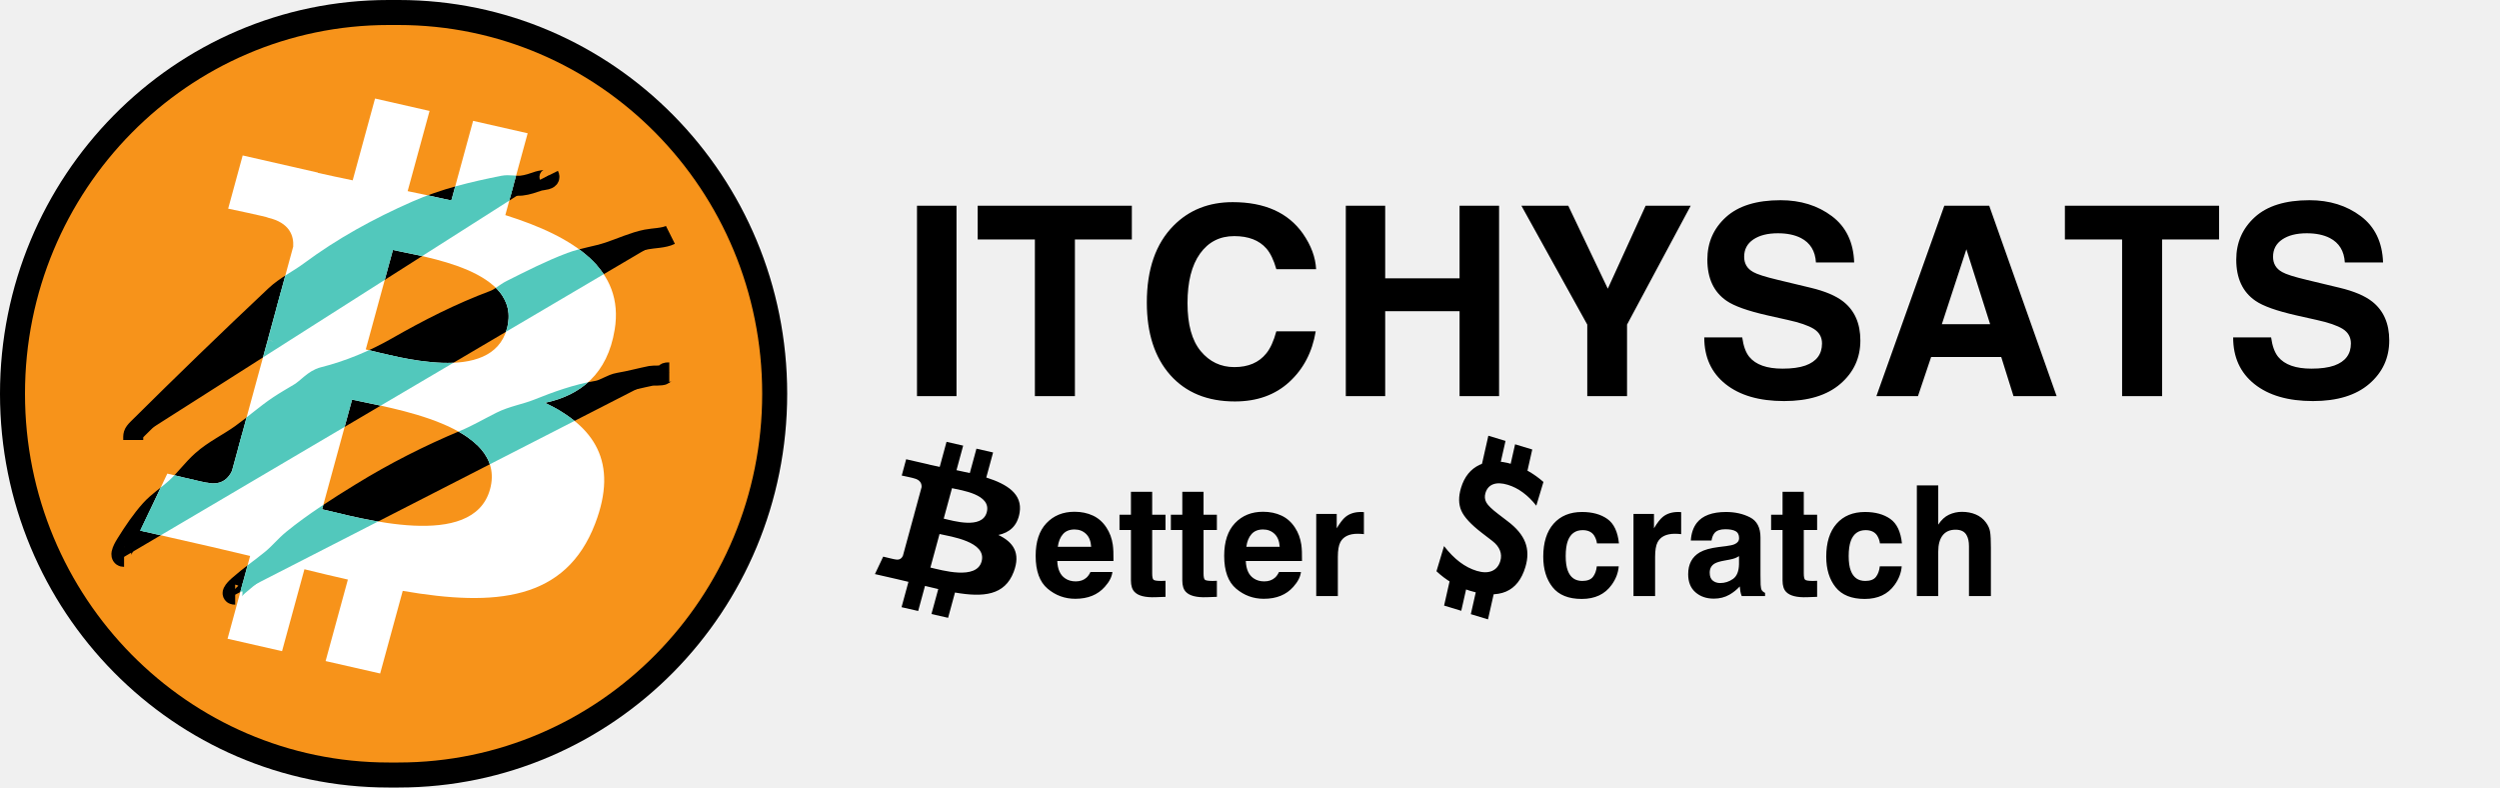
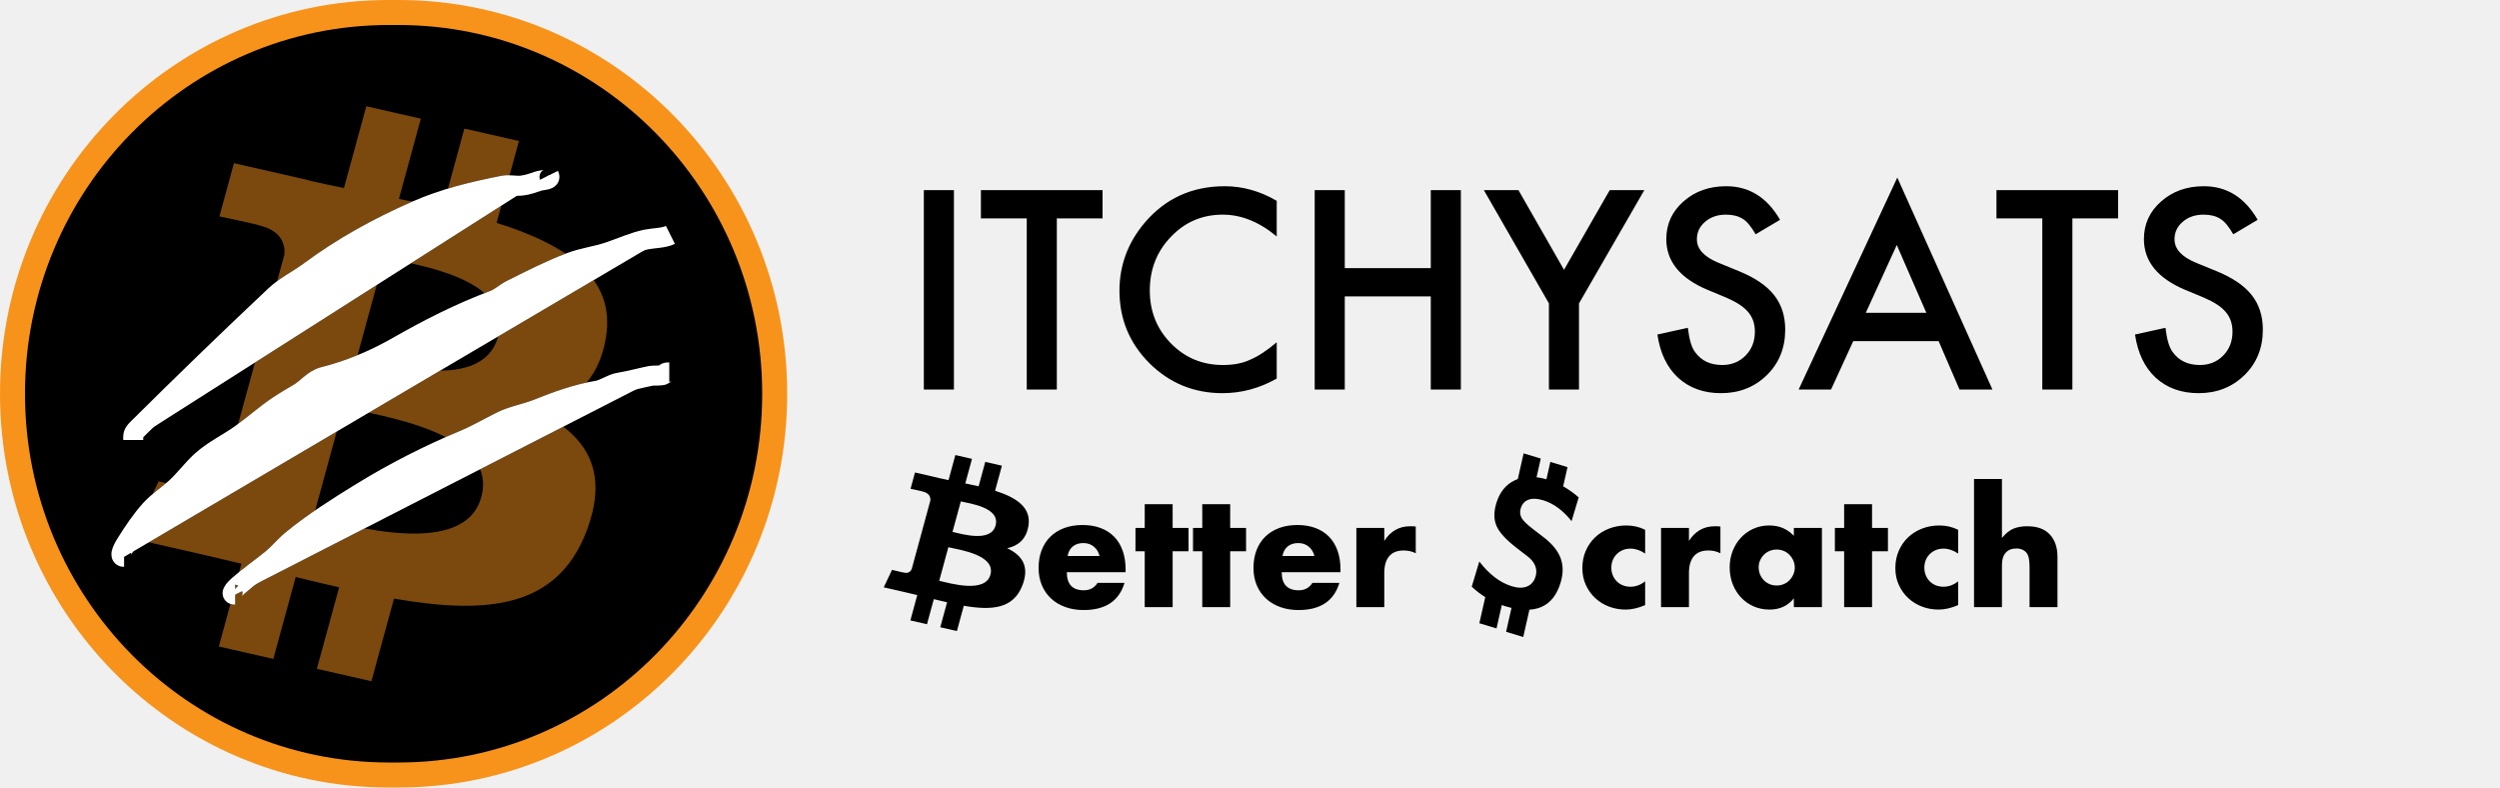
- <svg xmlns="http://www.w3.org/2000/svg" xmlns:ns1="http://vectornator.io" xmlns:xlink="http://www.w3.org/1999/xlink" viewBox="0 0 1134 357.21" clip-rule="evenodd" stroke-linecap="round" stroke-linejoin="round">
-   <defs>
-     <path d="M278.935 149.534c4.484-27.403-18.374-42.134-49.63-51.961l10.139-37.121-24.762-5.632-9.871 36.143c-6.501-1.48-13.185-2.877-19.827-4.26l9.942-36.381-24.741-5.631-10.146 37.108c-5.387-1.12-10.675-2.227-15.808-3.392l.028-.116-34.14-7.78-6.585 24.133s18.367 3.842 17.979 4.08c10.026 2.285 11.846 8.341 11.535 13.142l-11.549 42.289c.691.161 1.587.392 2.574.753l-2.609-.592-16.196 59.24c-1.226 2.78-4.336 6.95-11.344 5.367.247.328-17.994-4.099-17.994-4.099l-12.289 25.871 32.222 7.33c5.993 1.371 11.866 2.806 17.641 4.158l-10.245 37.552 24.727 5.631 10.153-37.147a1002.534 1002.534 0 0 0 19.721 4.673l-10.111 36.972 24.755 5.632 10.245-37.475c42.213 7.291 73.962 4.35 87.309-30.492 10.767-28.06-.529-44.245-22.739-54.806 16.175-3.418 28.358-13.129 31.609-33.189h.007zm-56.568 72.395c-7.657 28.059-59.409 12.897-76.197 9.087l13.594-49.741c16.78 3.822 70.584 11.391 62.61 40.654h-.007zm7.65-72.801c-6.98 25.524-50.06 12.556-64.042 9.377l12.325-45.114c13.981 3.18 58.993 9.113 51.717 35.737z" id="a" />
-   </defs>
+ <svg xmlns="http://www.w3.org/2000/svg" xmlns:ns1="http://vectornator.io" viewBox="0 0 1134 357.21" clip-rule="evenodd" stroke-linecap="round" stroke-linejoin="round">
  <path d="M.026-1.122H1138.99V357.24H.026V-1.122z" fill="#fff" ns1:layerName="White_bg" visibility="hidden" />
-   <g ns1:layerName="Layer 3">
-     <path stroke="#f7931a" stroke-opacity="0" stroke-width="9.076" d="M176.266 0h4.678C278.293 0 357.21 79.964 357.21 178.605c0 98.641-78.917 178.605-176.266 178.605h-4.678C78.917 357.21 0 277.246 0 178.605 0 79.965 78.917 0 176.266 0z" stroke-linecap="butt" stroke-linejoin="miter" />
-     <path stroke="#f7931a" stroke-opacity="0" stroke-width="9.076" d="M176.415 11.34h4.38c91.168 0 165.075 74.887 165.075 167.265 0 92.378-73.907 167.265-165.075 167.265h-4.38c-91.168 0-165.075-74.887-165.075-167.265 0-92.378 73.907-167.265 165.075-167.265z" fill="#f7931a" stroke-linecap="butt" stroke-linejoin="miter" />
-     <path stroke="#000" stroke-width="9.076" d="M60.46 199.584c0-2.297-.258-2.879 2.079-5.197 20.529-20.364 41.304-40.484 62.37-60.291 4.622-4.347 10.497-7.135 15.592-10.915 15.033-11.154 31.18-19.998 48.337-27.547 12.906-5.679 25.84-8.702 39.501-11.434 2.653-.531 5.618.3 8.316 0 2.764-.308 5.199-1.214 7.796-2.08 1.659-.552 5.825-.303 4.678-2.598M56.302 252.599c-2.943 0 .29-5.039 1.04-6.237 3.215-5.146 6.845-10.552 10.914-15.073 3.395-3.773 7.7-6.481 11.434-9.875 4.248-3.862 7.63-8.631 11.955-12.474 5.393-4.795 11.884-7.821 17.671-11.955 5.866-4.19 11.121-8.973 17.152-12.993 3.026-2.018 6.231-3.843 9.355-5.718 3.66-2.195 6.533-6.181 10.915-7.276 11.439-2.86 23.012-7.655 33.264-13.514 14.459-8.262 28.584-15.461 44.179-21.309 2.757-1.034 5.081-3.321 7.796-4.678 8.806-4.403 17.79-9.01 27.027-12.474 5.548-2.081 11.54-2.807 17.152-4.678 5.706-1.902 11.435-4.574 17.152-5.717 3.291-.658 7.928-.586 10.914-2.079M106.717 269.75c-3.195 0 1.053-3.707 1.56-4.158 4.8-4.267 10.12-7.876 15.072-11.954 3.32-2.734 6.052-6.132 9.356-8.836 9.505-7.776 20.697-14.856 31.185-21.309 14.92-9.182 30.687-17.204 46.777-23.909 5.636-2.348 11.174-5.587 16.632-8.316 5.346-2.673 11.212-3.549 16.632-5.717 8.784-3.514 17.728-6.766 27.027-8.316 3.323-.554 6.428-3.064 9.876-3.638 4.973-.829 9.717-2.152 14.553-3.119 1.117-.223 4.818.08 5.717-.52 1.323-.882.625-1.039 2.599-1.039" stroke-linecap="butt" stroke-linejoin="miter" />
-     <g ns1:mask="#Mask">
-       <use xlink:href="#a" fill="#fff" />
-       <clipPath id="b">
-         <use xlink:href="#a" fill="none" overflow="visible" />
-       </clipPath>
-       <g clip-path="url(#b)" stroke="#52c8bc" stroke-width="9.076" fill="#52c8bc" stroke-linecap="butt" stroke-linejoin="miter">
-         <path d="M60.46 199.584c0-2.297-.258-2.879 2.079-5.197 20.529-20.364 41.304-40.484 62.37-60.291 4.622-4.347 10.497-7.135 15.592-10.915 15.033-11.154 31.18-19.998 48.337-27.547 12.906-5.679 25.84-8.702 39.501-11.434 2.653-.531 5.618.3 8.316 0 2.764-.308 5.199-1.214 7.796-2.08 1.659-.552 5.825-.303 4.678-2.598M56.302 252.599c-2.943 0 .29-5.039 1.04-6.237 3.215-5.146 6.845-10.552 10.914-15.073 3.395-3.773 7.7-6.481 11.434-9.875 4.248-3.862 7.63-8.631 11.955-12.474 5.393-4.795 11.884-7.821 17.671-11.955 5.866-4.19 11.121-8.973 17.152-12.993 3.026-2.018 6.231-3.843 9.355-5.718 3.66-2.195 6.533-6.181 10.915-7.276 11.439-2.86 23.012-7.655 33.264-13.514 14.459-8.262 28.584-15.461 44.179-21.309 2.757-1.034 5.081-3.321 7.796-4.678 8.806-4.403 17.79-9.01 27.027-12.474 5.548-2.081 11.54-2.807 17.152-4.678 5.706-1.902 11.435-4.574 17.152-5.717 3.291-.658 7.928-.586 10.914-2.079M106.717 269.75c-3.195 0 1.053-3.707 1.56-4.158 4.8-4.267 10.12-7.876 15.072-11.954 3.32-2.734 6.052-6.132 9.356-8.836 9.505-7.776 20.697-14.856 31.185-21.309 14.92-9.182 30.687-17.204 46.777-23.909 5.636-2.348 11.174-5.587 16.632-8.316 5.346-2.673 11.212-3.549 16.632-5.717 8.784-3.514 17.728-6.766 27.027-8.316 3.323-.554 6.428-3.064 9.876-3.638 4.973-.829 9.717-2.152 14.553-3.119 1.117-.223 4.818.08 5.717-.52 1.323-.882.625-1.039 2.599-1.039" />
-       </g>
-     </g>
-   </g>
  <g ns1:layerName="Logo_Circle" visibility="hidden" stroke="#f7931a" stroke-opacity="0" stroke-width="9.076" stroke-linecap="butt" stroke-linejoin="miter">
    <path d="M176.266 0h4.678C278.293 0 357.21 79.964 357.21 178.605c0 98.641-78.917 178.605-176.266 178.605h-4.678C78.917 357.21 0 277.246 0 178.605 0 79.965 78.917 0 176.266 0z" fill="#f7931a" />
    <path d="M176.415 11.34h4.38c91.168 0 165.075 74.887 165.075 167.265 0 92.378-73.907 167.265-165.075 167.265h-4.38c-91.168 0-165.075-74.887-165.075-167.265 0-92.378 73.907-167.265 165.075-167.265z" />
  </g>
  <g ns1:layerName="Logo_Circle copy" visibility="hidden" stroke="#f7931a" stroke-opacity="0" stroke-width="9.076" stroke-linecap="butt" stroke-linejoin="miter">
    <path d="M176.266 0h4.678C278.293 0 357.21 79.964 357.21 178.605c0 98.641-78.917 178.605-176.266 178.605h-4.678C78.917 357.21 0 277.246 0 178.605 0 79.965 78.917 0 176.266 0z" />
    <path d="M176.415 11.34h4.38c91.168 0 165.075 74.887 165.075 167.265 0 92.378-73.907 167.265-165.075 167.265h-4.38c-91.168 0-165.075-74.887-165.075-167.265 0-92.378 73.907-167.265 165.075-167.265z" fill="#f7931a" />
  </g>
  <path d="M155.574 36.383h15.27v266.631h-15.27V36.382zm33.784 0h15.27v266.631h-15.27V36.382z" ns1:layerName="Layer 2 copy" visibility="hidden" stroke="#000" stroke-width="9.076" stroke-linecap="butt" stroke-linejoin="miter" />
  <path stroke="#000" stroke-opacity="0" stroke-width="9.076" d="M160.618 46.324h35.345v266.631h-35.345V46.324z" stroke-linecap="butt" stroke-linejoin="miter" ns1:layerName="Layer 2 copy copy" visibility="hidden" />
  <path stroke="#000" stroke-opacity="0" stroke-width="9.076" d="M160.618 46.324h35.345v266.631h-35.345V46.324z" fill="#fff" stroke-linecap="butt" stroke-linejoin="miter" ns1:layerName="Layer 2 copy copy copy" visibility="hidden" />
  <path d="M155.574 36.383h15.27v266.631h-15.27V36.382zm33.784 0h15.27v266.631h-15.27V36.382z" ns1:layerName="Layer 2 copy copy" visibility="hidden" stroke="#f7931a" stroke-width="9.076" fill="#f7931a" stroke-linecap="butt" stroke-linejoin="miter" />
  <path d="M60.46 199.584c0-2.297-.258-2.879 2.079-5.197 20.529-20.364 41.304-40.484 62.37-60.291 4.622-4.347 10.497-7.135 15.592-10.915 15.033-11.154 31.18-19.998 48.337-27.547 12.906-5.679 25.84-8.702 39.501-11.434 2.653-.531 5.618.3 8.316 0 2.764-.308 5.199-1.214 7.796-2.08 1.659-.552 5.825-.303 4.678-2.598M56.302 252.599c-2.943 0 .29-5.039 1.04-6.237 3.215-5.146 6.845-10.552 10.914-15.073 3.395-3.773 7.7-6.481 11.434-9.875 4.248-3.862 7.63-8.631 11.955-12.474 5.393-4.795 11.884-7.821 17.671-11.955 5.866-4.19 11.121-8.973 17.152-12.993 3.026-2.018 6.231-3.843 9.355-5.718 3.66-2.195 6.533-6.181 10.915-7.276 11.439-2.86 23.012-7.655 33.264-13.514 14.459-8.262 28.584-15.461 44.179-21.309 2.757-1.034 5.081-3.321 7.796-4.678 8.806-4.403 17.79-9.01 27.027-12.474 5.548-2.081 11.54-2.807 17.152-4.678 5.706-1.902 11.435-4.574 17.152-5.717 3.291-.658 7.928-.586 10.914-2.079M106.717 269.75c-3.195 0 1.053-3.707 1.56-4.158 4.8-4.267 10.12-7.876 15.072-11.954 3.32-2.734 6.052-6.132 9.356-8.836 9.505-7.776 20.697-14.856 31.185-21.309 14.92-9.182 30.687-17.204 46.777-23.909 5.636-2.348 11.174-5.587 16.632-8.316 5.346-2.673 11.212-3.549 16.632-5.717 8.784-3.514 17.728-6.766 27.027-8.316 3.323-.554 6.428-3.064 9.876-3.638 4.973-.829 9.717-2.152 14.553-3.119 1.117-.223 4.818.08 5.717-.52 1.323-.882.625-1.039 2.599-1.039" ns1:layerName="Layer 1" visibility="hidden" stroke="#fff" stroke-width="9.076" fill="#fff" stroke-linecap="butt" stroke-linejoin="miter" />
  <path d="M60.46 199.584c0-2.297-.258-2.879 2.079-5.197 20.529-20.364 41.304-40.484 62.37-60.291 4.622-4.347 10.497-7.135 15.592-10.915 15.033-11.154 31.18-19.998 48.337-27.547 12.906-5.679 25.84-8.702 39.501-11.434 2.653-.531 5.618.3 8.316 0 2.764-.308 5.199-1.214 7.796-2.08 1.659-.552 5.825-.303 4.678-2.598M56.302 252.599c-2.943 0 .29-5.039 1.04-6.237 3.215-5.146 6.845-10.552 10.914-15.073 3.395-3.773 7.7-6.481 11.434-9.875 4.248-3.862 7.63-8.631 11.955-12.474 5.393-4.795 11.884-7.821 17.671-11.955 5.866-4.19 11.121-8.973 17.152-12.993 3.026-2.018 6.231-3.843 9.355-5.718 3.66-2.195 6.533-6.181 10.915-7.276 11.439-2.86 23.012-7.655 33.264-13.514 14.459-8.262 28.584-15.461 44.179-21.309 2.757-1.034 5.081-3.321 7.796-4.678 8.806-4.403 17.79-9.01 27.027-12.474 5.548-2.081 11.54-2.807 17.152-4.678 5.706-1.902 11.435-4.574 17.152-5.717 3.291-.658 7.928-.586 10.914-2.079M106.717 269.75c-3.195 0 1.053-3.707 1.56-4.158 4.8-4.267 10.12-7.876 15.072-11.954 3.32-2.734 6.052-6.132 9.356-8.836 9.505-7.776 20.697-14.856 31.185-21.309 14.92-9.182 30.687-17.204 46.777-23.909 5.636-2.348 11.174-5.587 16.632-8.316 5.346-2.673 11.212-3.549 16.632-5.717 8.784-3.514 17.728-6.766 27.027-8.316 3.323-.554 6.428-3.064 9.876-3.638 4.973-.829 9.717-2.152 14.553-3.119 1.117-.223 4.818.08 5.717-.52 1.323-.882.625-1.039 2.599-1.039" ns1:layerName="Layer 1 copy" visibility="hidden" stroke="#000" stroke-width="9.076" stroke-linecap="butt" stroke-linejoin="miter" />
  <g ns1:layerName="BetterScratch_big" visibility="hidden">
    <path d="M474.113 170.285c1.885-11.678-7.727-17.955-20.87-22.143l4.263-15.818-10.412-2.399-4.151 15.401a461.327 461.327 0 0 0-8.338-1.816l4.181-15.502-10.404-2.4-4.266 15.813a364.845 364.845 0 0 1-6.648-1.446l.012-.049-14.356-3.315-2.769 10.284s7.723 1.637 7.56 1.738c4.216.974 4.981 3.554 4.851 5.6l-4.857 18.021c.291.068.668.167 1.083.32l-1.097-.252-6.811 25.244c-.516 1.185-1.823 2.962-4.77 2.287.103.14-7.567-1.747-7.567-1.747l-5.168 11.025 13.55 3.123c2.52.584 4.99 1.196 7.418 1.772l-4.308 16.002 10.398 2.399 4.27-15.829c2.837.713 5.594 1.371 8.292 1.991l-4.251 15.755 10.409 2.4 4.308-15.969c17.751 3.107 31.102 1.854 36.715-12.994 4.527-11.956-.223-18.854-9.562-23.354 6.802-1.456 11.925-5.594 13.292-14.142h.003zm-23.788 30.849c-3.22 11.957-24.982 5.496-32.041 3.872L424 183.81c7.056 1.629 29.682 4.854 26.328 17.324h-.003zm3.217-31.022c-2.935 10.876-21.051 5.35-26.93 3.995l5.183-19.224c5.879 1.355 24.807 3.883 21.747 15.229zm53.104 30.457c-3.223 0-5.721 1.009-7.495 3.027-1.775 2.018-2.889 4.753-3.345 8.203h21.631c-.228-3.678-1.343-6.47-3.345-8.374-2.002-1.904-4.484-2.856-7.446-2.856zm0-11.475c4.427 0 8.414.83 11.963 2.49 3.548 1.66 6.477 4.281 8.789 7.862 2.083 3.157 3.434 6.819 4.052 10.986.358 2.441.505 5.957.44 10.547h-36.426c.195 5.338 1.872 9.082 5.029 11.23 1.921 1.335 4.232 2.002 6.934 2.002 2.865 0 5.192-.814 6.982-2.441.977-.879 1.84-2.1 2.588-3.662h14.209c-.358 3.157-2.002 6.364-4.931 9.619-4.558 5.176-10.938 7.764-19.141 7.764-6.771 0-12.744-2.181-17.92-6.543-5.176-4.362-7.764-11.459-7.764-21.289 0-9.213 2.336-16.277 7.007-21.192 4.671-4.915 10.734-7.373 18.189-7.373zm29.15 11.816v-9.912h7.422v-14.843h13.769v14.843h8.643v9.912h-8.643v28.125c0 2.181.277 3.54.831 4.078.553.537 2.246.805 5.078.805a39.686 39.686 0 0 0 2.734-.097v10.4l-6.592.244c-6.575.228-11.067-.911-13.476-3.418-1.563-1.595-2.344-4.053-2.344-7.373V200.91h-7.422zm33.301 0v-9.912h7.422v-14.843h13.769v14.843h8.643v9.912h-8.643v28.125c0 2.181.277 3.54.83 4.078.554.537 2.246.805 5.078.805a39.698 39.698 0 0 0 2.735-.097v10.4l-6.592.244c-6.575.228-11.068-.911-13.477-3.418-1.562-1.595-2.343-4.053-2.343-7.373V200.91h-7.422zm59.765-.341c-3.222 0-5.721 1.009-7.495 3.027-1.774 2.018-2.889 4.753-3.344 8.203h21.631c-.228-3.678-1.343-6.47-3.345-8.374-2.002-1.904-4.484-2.856-7.447-2.856zm0-11.475c4.428 0 8.415.83 11.963 2.49 3.549 1.66 6.478 4.281 8.789 7.862 2.084 3.157 3.435 6.819 4.053 10.986.358 2.441.505 5.957.44 10.547h-36.426c.195 5.338 1.872 9.082 5.029 11.23 1.921 1.335 4.232 2.002 6.934 2.002 2.864 0 5.192-.814 6.982-2.441.977-.879 1.839-2.1 2.588-3.662h14.209c-.358 3.157-2.002 6.364-4.932 9.619-4.557 5.176-10.937 7.764-19.14 7.764-6.771 0-12.744-2.181-17.92-6.543-5.176-4.362-7.764-11.459-7.764-21.289 0-9.213 2.336-16.277 7.007-21.192 4.671-4.915 10.734-7.373 18.188-7.373zm63.526.147c.26 0 .48.008.659.024.179.016.578.041 1.196.073v14.258a37.068 37.068 0 0 0-4.004-.244c-5.599 0-9.358 1.823-11.279 5.469-1.074 2.05-1.611 5.208-1.611 9.472v25.44h-14.014V190.51h13.281v9.277c2.149-3.548 4.021-5.973 5.616-7.275 2.604-2.181 5.989-3.271 10.156-3.271zm152.93 20.361c-.261-1.986-.928-3.776-2.002-5.371-1.563-2.149-3.988-3.223-7.276-3.223-4.687 0-7.894 2.328-9.619 6.983-.911 2.473-1.367 5.761-1.367 9.863 0 3.906.456 7.047 1.367 9.424 1.66 4.427 4.785 6.64 9.375 6.64 3.255 0 5.566-.879 6.934-2.636 1.367-1.758 2.197-4.037 2.49-6.836h14.209c-.326 4.231-1.856 8.235-4.59 12.011-4.362 6.088-10.824 9.131-19.385 9.131-8.561 0-14.86-2.539-18.896-7.617-4.037-5.078-6.055-11.67-6.055-19.775 0-9.148 2.23-16.26 6.69-21.338 4.459-5.078 10.612-7.617 18.457-7.617 6.673 0 12.133 1.497 16.381 4.492 4.248 2.995 6.763 8.284 7.544 15.869h-14.257zm52.734-20.361c.26 0 .48.008.659.024.179.016.578.041 1.196.073v14.258a37.007 37.007 0 0 0-4.003-.244c-5.599 0-9.359 1.823-11.28 5.469-1.074 2.05-1.611 5.208-1.611 9.472v25.44h-14.014V190.51h13.281v9.277c2.149-3.548 4.021-5.973 5.616-7.275 2.604-2.181 5.989-3.271 10.156-3.271zm39.355 28.613a15.138 15.138 0 0 1-2.661 1.343c-.895.341-2.124.659-3.686.952l-3.125.586c-2.93.521-5.03 1.155-6.299 1.904-2.149 1.27-3.223 3.239-3.223 5.908 0 2.376.659 4.094 1.978 5.152 1.318 1.057 2.921 1.586 4.809 1.586 2.995 0 5.754-.878 8.277-2.636 2.523-1.758 3.833-4.964 3.93-9.619v-5.176zm-8.447-6.494c2.572-.326 4.411-.733 5.518-1.221 1.985-.846 2.978-2.165 2.978-3.955 0-2.181-.757-3.687-2.27-4.517-1.514-.83-3.736-1.245-6.665-1.245-3.288 0-5.616.814-6.983 2.442-.976 1.204-1.627 2.832-1.953 4.882h-13.428c.293-4.655 1.595-8.479 3.907-11.474 3.678-4.688 9.993-7.031 18.945-7.031 5.827 0 11.003 1.155 15.527 3.466 4.525 2.312 6.787 6.674 6.787 13.086v24.414c0 1.693.033 3.744.098 6.153.098 1.823.374 3.06.83 3.711.456.651 1.139 1.188 2.051 1.611v2.051h-15.137c-.423-1.074-.716-2.084-.879-3.028a36.557 36.557 0 0 1-.39-3.222 28.604 28.604 0 0 1-6.641 5.322c-2.995 1.725-6.38 2.588-10.156 2.588-4.818 0-8.797-1.375-11.939-4.126-3.141-2.751-4.712-6.649-4.712-11.694 0-6.543 2.523-11.28 7.569-14.209 2.767-1.595 6.836-2.735 12.207-3.418l4.736-.586zm29.248-10.45v-9.912h7.422v-14.843h13.77v14.843h8.642v9.912H979.4v28.125c0 2.181.276 3.54.83 4.078.553.537 2.246.805 5.078.805a39.743 39.743 0 0 0 2.734-.097v10.4l-6.592.244c-6.575.228-11.067-.911-13.476-3.418-1.563-1.595-2.344-4.053-2.344-7.373V200.91h-7.422zm70.552 8.692c-.26-1.986-.92-3.776-2-5.371-1.56-2.149-3.98-3.223-7.27-3.223-4.69 0-7.9 2.328-9.62 6.983-.91 2.473-1.37 5.761-1.37 9.863 0 3.906.46 7.047 1.37 9.424 1.66 4.427 4.78 6.64 9.37 6.64 3.26 0 5.57-.879 6.94-2.636 1.36-1.758 2.19-4.037 2.49-6.836h14.21c-.33 4.231-1.86 8.235-4.59 12.011-4.37 6.088-10.83 9.131-19.39 9.131s-14.86-2.539-18.89-7.617c-4.041-5.078-6.06-11.67-6.06-19.775 0-9.148 2.23-16.26 6.69-21.338 4.46-5.078 10.61-7.617 18.46-7.617 6.67 0 12.13 1.497 16.38 4.492 4.25 2.995 6.76 8.284 7.54 15.869h-14.26zm53.18-20.459c3.29 0 6.27.57 8.96 1.709 2.68 1.139 4.89 2.881 6.61 5.224 1.47 1.986 2.36 4.029 2.69 6.128.33 2.1.49 5.526.49 10.279v31.25h-14.21V211.36c0-2.865-.49-5.176-1.47-6.934-1.26-2.474-3.67-3.711-7.22-3.711-3.68 0-6.47 1.229-8.38 3.687-1.9 2.457-2.85 5.965-2.85 10.522v28.809h-13.87v-71.729h13.87v25.44c2.02-3.093 4.35-5.249 7-6.47a19.847 19.847 0 0 1 8.38-1.831zm-315.316-.343c-6.769-5.216-11.025-9.835-12.769-13.856-1.743-4.022-1.8-8.741-.169-14.158 2.096-6.961 5.971-11.758 11.625-14.394 5.655-2.635 12.374-2.782 20.157-.438a49.576 49.576 0 0 1 10.231 4.398c3.289 1.869 6.428 4.113 9.416 6.733l-4.459 14.812c-2.566-3.278-5.348-6.023-8.347-8.234-2.999-2.212-6.144-3.813-9.436-4.804-3.669-1.105-6.702-1.214-9.1-.328-2.398.886-4.01 2.701-4.836 5.444-.64 2.125-.458 4.097.547 5.914 1.005 1.817 3.517 4.247 7.538 7.289l5.788 4.435c5.491 4.121 9.13 8.489 10.92 13.104 1.789 4.614 1.827 9.768.113 15.459-2.332 7.749-6.363 12.846-12.091 15.291-5.728 2.445-13.221 2.274-22.479-.513a51.527 51.527 0 0 1-11.033-4.808 53.396 53.396 0 0 1-9.868-7.374l4.723-15.686c3.178 4.098 6.451 7.42 9.816 9.967 3.366 2.546 6.9 4.377 10.603 5.491 3.737 1.126 6.89 1.149 9.458.071 2.568-1.078 4.312-3.142 5.23-6.194.692-2.297.613-4.518-.238-6.662-.85-2.145-2.428-4.106-4.735-5.885l-6.605-5.074z" />
    <path d="M772.933 132.021l10.142 3.041-4.328 18.951-10.142-3.041 4.328-18.951zm17.099 5.011l10.141 3.04-4.327 18.952-10.142-3.041 4.328-18.951zm-40.225 77.947l10.142 3.041-4.328 18.951-10.142-3.04 4.328-18.952zm17.099 5.011l10.141 3.041-4.327 18.951-10.142-3.041 4.328-18.951z" />
  </g>
  <g ns1:layerName="BetterScratch_big copy">
-     <path d="M462.69 232.506c1.368-8.387-5.604-12.896-15.137-15.904l3.092-11.362-7.552-1.724-3.011 11.063a332.261 332.261 0 0 0-6.047-1.304l3.032-11.136-7.546-1.723-3.094 11.358a280.458 280.458 0 0 1-4.822-1.038l.009-.036-10.413-2.381-2.009 7.387s5.602 1.176 5.484 1.248c3.058.7 3.613 2.553 3.518 4.023l-3.522 12.944c.211.049.484.12.785.23l-.796-.181-4.94 18.133c-.374.851-1.322 2.127-3.46 1.642.076.101-5.488-1.254-5.488-1.254l-3.748 7.919 9.828 2.243c1.828.42 3.619.859 5.38 1.273l-3.124 11.494 7.541 1.723 3.097-11.37c2.058.513 4.058.985 6.015 1.431l-3.084 11.316 7.551 1.724 3.124-11.47c12.875 2.231 22.559 1.331 26.63-9.334 3.284-8.588-.161-13.542-6.936-16.775 4.934-1.046 8.65-4.018 9.641-10.159h.002zm-17.253 22.159c-2.336 8.589-18.12 3.948-23.241 2.782l4.147-15.225c5.118 1.17 21.528 3.486 19.096 12.443h-.002zm2.333-22.283c-2.129 7.813-15.268 3.844-19.533 2.87l3.759-13.808c4.265.973 17.993 2.789 15.774 10.938zm39.83 7.786c-2.256 0-4.005.706-5.247 2.119-1.242 1.413-2.022 3.327-2.341 5.742h15.141c-.159-2.575-.94-4.529-2.341-5.862-1.401-1.333-3.139-1.999-5.212-1.999zm0-8.032c3.099 0 5.89.581 8.374 1.743 2.483 1.162 4.534 2.996 6.152 5.503 1.458 2.21 2.404 4.774 2.837 7.69.251 1.709.353 4.17.308 7.383h-25.498c.136 3.737 1.31 6.358 3.52 7.861 1.344.935 2.962 1.402 4.854 1.402 2.005 0 3.634-.57 4.887-1.709.684-.615 1.288-1.47 1.812-2.564h9.946c-.251 2.211-1.401 4.455-3.452 6.734-3.19 3.623-7.656 5.434-13.399 5.434-4.739 0-8.92-1.526-12.543-4.58-3.624-3.053-5.435-8.021-5.435-14.902 0-6.449 1.635-11.393 4.905-14.834 3.27-3.441 7.514-5.161 12.732-5.161zm20.405 8.271v-6.938h5.195v-10.391h9.639v10.391h6.05v6.938h-6.05v19.688c0 1.526.194 2.478.581 2.854.387.376 1.572.564 3.555.564a28.404 28.404 0 0 0 1.914-.069v7.281l-4.615.171c-4.602.159-7.747-.639-9.433-2.393-1.094-1.117-1.641-2.837-1.641-5.161v-22.935h-5.195zm23.31 0v-6.938h5.196v-10.391h9.638v10.391h6.05v6.938h-6.05v19.688c0 1.526.194 2.478.582 2.854.387.376 1.572.564 3.554.564a28.356 28.356 0 0 0 1.914-.069v7.281l-4.614.171c-4.603.159-7.747-.639-9.434-2.393-1.093-1.117-1.64-2.837-1.64-5.161v-22.935h-5.196zm41.836-.239c-2.255 0-4.004.706-5.246 2.119-1.242 1.413-2.022 3.327-2.341 5.742h15.141c-.159-2.575-.94-4.529-2.341-5.862-1.402-1.333-3.139-1.999-5.213-1.999zm0-8.032c3.099 0 5.891.581 8.374 1.743 2.484 1.162 4.535 2.996 6.153 5.503 1.458 2.21 2.404 4.774 2.837 7.69.25 1.709.353 4.17.307 7.383h-25.498c.137 3.737 1.31 6.358 3.521 7.861 1.344.935 2.962 1.402 4.853 1.402 2.005 0 3.635-.57 4.888-1.709.684-.615 1.287-1.47 1.812-2.564h9.946c-.251 2.211-1.402 4.455-3.452 6.734-3.19 3.623-7.657 5.434-13.399 5.434-4.739 0-8.921-1.526-12.544-4.58-3.623-3.053-5.434-8.021-5.434-14.902 0-6.449 1.635-11.393 4.904-14.834 3.27-3.441 7.514-5.161 12.732-5.161zm44.468.102c.182 0 .336.006.462.017.125.012.404.029.837.052v9.98a26.856 26.856 0 0 0-2.803-.171c-3.919 0-6.551 1.276-7.895 3.828-.752 1.436-1.128 3.646-1.128 6.631v17.808h-9.81v-37.256h9.297v6.494c1.504-2.484 2.814-4.181 3.931-5.093 1.823-1.526 4.193-2.29 7.109-2.29zm107.051 14.253a8.643 8.643 0 0 0-1.401-3.76c-1.094-1.503-2.792-2.255-5.093-2.255-3.281 0-5.526 1.629-6.734 4.887-.638 1.732-.957 4.033-.957 6.905 0 2.734.319 4.933.957 6.596 1.163 3.099 3.35 4.649 6.563 4.649 2.279 0 3.896-.616 4.853-1.846.957-1.23 1.539-2.826 1.744-4.785h9.946c-.228 2.962-1.299 5.765-3.213 8.408-3.053 4.261-7.576 6.392-13.569 6.392-5.993 0-10.402-1.778-13.228-5.332-2.825-3.555-4.238-8.169-4.238-13.843 0-6.403 1.561-11.382 4.682-14.937 3.122-3.554 7.429-5.332 12.92-5.332 4.672 0 8.494 1.048 11.468 3.145 2.973 2.096 4.734 5.799 5.28 11.108h-9.98zm36.914-14.253c.182 0 .336.006.461.017.126.012.405.029.838.052v9.98a26.856 26.856 0 0 0-2.803-.171c-3.919 0-6.551 1.276-7.895 3.828-.752 1.436-1.128 3.646-1.128 6.631v17.808h-9.81v-37.256h9.297v6.494c1.504-2.484 2.814-4.181 3.931-5.093 1.823-1.526 4.192-2.29 7.109-2.29zm27.549 20.03c-.615.387-1.236.7-1.863.94-.627.239-1.487.461-2.581.666l-2.187.41c-2.051.365-3.521.809-4.409 1.333-1.504.889-2.256 2.267-2.256 4.136 0 1.663.461 2.865 1.384 3.606.923.74 2.045 1.111 3.367 1.111 2.096 0 4.027-.616 5.793-1.846s2.683-3.475 2.752-6.733v-3.623zm-5.913-4.546c1.8-.228 3.087-.513 3.862-.855 1.39-.592 2.085-1.515 2.085-2.768 0-1.527-.53-2.581-1.589-3.162-1.06-.581-2.615-.872-4.666-.872-2.301 0-3.931.57-4.888 1.709-.683.844-1.139 1.983-1.367 3.418h-9.399c.205-3.258 1.116-5.935 2.734-8.032 2.575-3.281 6.996-4.922 13.262-4.922 4.079 0 7.702.809 10.869 2.427 3.167 1.618 4.751 4.671 4.751 9.16v17.09c0 1.185.023 2.62.068 4.307.069 1.276.262 2.142.581 2.597.319.456.798.832 1.436 1.128v1.436h-10.596a10.884 10.884 0 0 1-.615-2.119 25.417 25.417 0 0 1-.273-2.256 20.016 20.016 0 0 1-4.649 3.725c-2.096 1.208-4.466 1.812-7.109 1.812-3.373 0-6.158-.963-8.357-2.888-2.199-1.926-3.298-4.654-3.298-8.186 0-4.58 1.766-7.896 5.297-9.947 1.937-1.116 4.786-1.914 8.545-2.392l3.316-.41zm20.473-7.315v-6.938h5.196v-10.391h9.638v10.391h6.05v6.938h-6.05v19.688c0 1.526.194 2.478.581 2.854.388.376 1.573.564 3.555.564a28.356 28.356 0 0 0 1.914-.069v7.281l-4.614.171c-4.603.159-7.747-.639-9.434-2.393-1.093-1.117-1.64-2.837-1.64-5.161v-22.935h-5.196zm49.39 6.084a8.643 8.643 0 0 0-1.401-3.76c-1.094-1.503-2.792-2.255-5.093-2.255-3.281 0-5.526 1.629-6.733 4.887-.639 1.732-.958 4.033-.958 6.905 0 2.734.319 4.933.958 6.596 1.162 3.099 3.349 4.649 6.562 4.649 2.279 0 3.896-.616 4.854-1.846.957-1.23 1.538-2.826 1.743-4.785h9.946c-.228 2.962-1.299 5.765-3.213 8.408-3.053 4.261-7.576 6.392-13.569 6.392-5.993 0-10.402-1.778-13.228-5.332-2.825-3.555-4.238-8.169-4.238-13.843 0-6.403 1.561-11.382 4.683-14.937 3.121-3.554 7.428-5.332 12.919-5.332 4.672 0 8.494 1.048 11.468 3.145 2.973 2.096 4.734 5.799 5.281 11.108h-9.981zm37.222-14.321c2.301 0 4.392.399 6.272 1.196a10.976 10.976 0 0 1 4.631 3.657c1.025 1.39 1.652 2.82 1.88 4.29.228 1.47.342 3.868.342 7.195v21.875h-9.947v-22.661c0-2.006-.341-3.623-1.025-4.854-.889-1.732-2.575-2.597-5.059-2.597-2.574 0-4.528.86-5.861 2.58-1.333 1.72-2 4.176-2 7.366v20.166h-9.707v-50.21h9.707v17.807c1.413-2.164 3.048-3.674 4.905-4.528a13.854 13.854 0 0 1 5.862-1.282zm-217.912 9.51c-4.923-3.793-8.018-7.152-9.286-10.077-1.269-2.925-1.309-6.357-.123-10.297 1.524-5.062 4.342-8.551 8.454-10.468 4.113-1.917 8.999-2.023 14.66-.319a36.086 36.086 0 0 1 7.441 3.199 41.373 41.373 0 0 1 6.847 4.897l-3.243 10.772c-1.866-2.384-3.889-4.38-6.07-5.988-2.181-1.609-4.469-2.773-6.862-3.494-2.669-.803-4.875-.883-6.619-.238-1.744.644-2.916 1.963-3.517 3.958-.465 1.546-.333 2.98.398 4.302.731 1.321 2.558 3.088 5.482 5.301l4.21 3.226c3.993 2.997 6.64 6.173 7.941 9.529 1.302 3.356 1.329 7.104.083 11.244-1.697 5.635-4.628 9.342-8.794 11.12-4.166 1.778-9.615 1.654-16.348-.373a37.49 37.49 0 0 1-8.024-3.496 38.87 38.87 0 0 1-7.177-5.363l3.435-11.409c2.312 2.981 4.691 5.397 7.139 7.249 2.448 1.852 5.018 3.183 7.711 3.994 2.718.818 5.011.835 6.879.051 1.868-.783 3.136-2.285 3.804-4.504.503-1.671.445-3.286-.173-4.846-.619-1.559-1.767-2.986-3.444-4.28l-4.804-3.69z" />
-     <path d="M675.389 197.645l7.788 2.359-3.323 14.7-7.788-2.359 3.323-14.7zm12.13 3.887l7.788 2.358-3.323 14.701-7.788-2.359 3.323-14.7zm-28.889 58.464l7.788 2.359-3.323 14.701-7.788-2.359 3.323-14.701zm12.13 3.887l7.788 2.359-3.323 14.701-7.788-2.359 3.323-14.701zM434.044 179.7h-17.93V93.333h17.93V179.7zm79.57-86.367v15.293h-25.84V179.7H469.61v-71.074h-25.957V93.333h69.961zm6.797 43.886c0-15.078 4.043-26.699 12.129-34.863 7.031-7.11 15.976-10.664 26.836-10.664 14.531 0 25.156 4.766 31.875 14.297 3.711 5.351 5.703 10.723 5.976 16.113H579.18c-1.171-4.14-2.675-7.265-4.511-9.375-3.282-3.75-8.145-5.625-14.59-5.625-6.563 0-11.738 2.647-15.528 7.94-3.789 5.293-5.683 12.783-5.683 22.47 0 9.688 2.002 16.944 6.006 21.768 4.004 4.824 9.092 7.236 15.263 7.236 6.329 0 11.153-2.07 14.473-6.211 1.836-2.226 3.359-5.566 4.57-10.019h17.871c-1.562 9.414-5.556 17.07-11.982 22.968-6.426 5.899-14.658 8.848-24.697 8.848-12.422 0-22.188-3.984-29.297-11.953-7.109-8.008-10.664-18.984-10.664-32.93zm90.293 42.481V93.333h17.871v32.929h33.75v-32.93h17.93V179.7h-17.93v-38.555h-33.75V179.7h-17.871zm136.055-86.367h20.449l-28.887 53.906V179.7h-18.047v-32.461l-29.883-53.906h21.27l17.93 37.617 17.168-37.617zm43.828 59.707c.547 3.945 1.621 6.894 3.222 8.847 2.93 3.555 7.95 5.332 15.059 5.332 4.258 0 7.715-.468 10.371-1.406 5.039-1.797 7.559-5.137 7.559-10.019 0-2.852-1.25-5.059-3.75-6.622-2.5-1.523-6.426-2.871-11.778-4.043l-9.14-2.05c-8.985-2.032-15.196-4.239-18.633-6.621-5.821-3.985-8.731-10.215-8.731-18.692 0-7.734 2.813-14.16 8.438-19.277 5.625-5.117 13.887-7.676 24.785-7.676 9.102 0 16.865 2.412 23.291 7.236 6.426 4.825 9.795 11.827 10.107 21.006h-17.343c-.313-5.195-2.578-8.886-6.797-11.074-2.813-1.445-6.309-2.168-10.488-2.168-4.649 0-8.36.938-11.133 2.813-2.774 1.875-4.16 4.492-4.16 7.851 0 3.086 1.367 5.391 4.101 6.914 1.758 1.016 5.508 2.207 11.25 3.574l14.883 3.575c6.523 1.562 11.445 3.652 14.766 6.269 5.156 4.063 7.734 9.942 7.734 17.637 0 7.891-3.018 14.443-9.053 19.658-6.035 5.215-14.56 7.822-25.576 7.822-11.25 0-20.098-2.568-26.543-7.705-6.445-5.136-9.668-12.197-9.668-21.181h17.227zm90.586-5.977h21.914l-10.782-33.984-11.132 33.984zm1.113-53.73h20.39l30.586 86.367h-19.57l-5.566-17.754h-31.817l-5.976 17.754h-18.867l30.82-86.367zm124.684 0v15.293h-25.836V179.7h-18.165v-71.074h-25.957V93.333h69.958zm23.62 59.707c.54 3.945 1.62 6.894 3.22 8.847 2.93 3.555 7.95 5.332 15.06 5.332 4.26 0 7.71-.468 10.37-1.406 5.04-1.797 7.56-5.137 7.56-10.019 0-2.852-1.25-5.059-3.75-6.622-2.5-1.523-6.43-2.871-11.78-4.043l-9.14-2.05c-8.98-2.032-15.2-4.239-18.63-6.621-5.82-3.985-8.73-10.215-8.73-18.692 0-7.734 2.81-14.16 8.43-19.277 5.63-5.117 13.89-7.676 24.79-7.676 9.1 0 16.86 2.412 23.29 7.236 6.43 4.825 9.79 11.827 10.11 21.006h-17.35c-.31-5.195-2.57-8.886-6.79-11.074-2.82-1.445-6.31-2.168-10.49-2.168-4.65 0-8.36.938-11.13 2.813-2.78 1.875-4.16 4.492-4.16 7.851 0 3.086 1.36 5.391 4.1 6.914 1.75 1.016 5.5 2.207 11.25 3.574l14.88 3.575c6.52 1.562 11.45 3.652 14.77 6.269 5.15 4.063 7.73 9.942 7.73 17.637 0 7.891-3.02 14.443-9.05 19.658-6.04 5.215-14.56 7.822-25.58 7.822-11.25 0-20.1-2.568-26.54-7.705-6.45-5.136-9.67-12.197-9.67-21.181h17.23z" />
+     <path d="M466.69 238.506c1.368-8.387-5.604-12.896-15.137-15.904l3.092-11.362-7.552-1.724-3.011 11.063a332.261 332.261 0 0 0-6.047-1.304l3.032-11.136-7.546-1.723-3.094 11.358a280.458 280.458 0 0 1-4.822-1.038l.009-.036-10.413-2.381-2.009 7.387s5.602 1.176 5.484 1.248c3.058.7 3.613 2.553 3.518 4.023l-3.522 12.944c.211.049.484.12.785.23l-.796-.181-4.94 18.133c-.374.851-1.322 2.127-3.46 1.642.076.101-5.488-1.254-5.488-1.254l-3.748 7.919 9.828 2.243c1.828.42 3.619.859 5.38 1.273l-3.124 11.494 7.541 1.723 3.097-11.37c2.058.513 4.058.985 6.015 1.431l-3.084 11.316 7.551 1.724 3.124-11.47c12.875 2.231 22.559 1.331 26.63-9.334 3.284-8.588-.161-13.542-6.936-16.775 4.934-1.046 8.65-4.018 9.641-10.159h.002zm-17.253 22.159c-2.336 8.589-18.12 3.948-23.241 2.782l4.147-15.225c5.118 1.17 21.528 3.486 19.096 12.443h-.002zm2.333-22.283c-2.129 7.813-15.268 3.844-19.533 2.87l3.759-13.808c4.265.973 17.993 2.789 15.774 10.938zm47.176 13.831c-.42-1.774-1.283-3.197-2.59-4.27-1.306-1.074-2.893-1.61-4.76-1.61-1.96 0-3.558.513-4.795 1.54-1.236 1.026-2.018 2.473-2.345 4.34h14.49zm-14.84 7.35c0 5.46 2.567 8.19 7.7 8.19 2.754 0 4.83-1.12 6.23-3.36h12.25c-2.473 8.213-8.656 12.32-18.55 12.32-3.033 0-5.81-.455-8.33-1.365-2.52-.91-4.678-2.205-6.475-3.885-1.796-1.68-3.185-3.687-4.165-6.02-.98-2.334-1.47-4.947-1.47-7.84 0-2.987.467-5.682 1.4-8.085.934-2.404 2.264-4.445 3.99-6.125 1.727-1.68 3.815-2.975 6.265-3.885 2.45-.91 5.215-1.365 8.295-1.365 3.034 0 5.764.455 8.19 1.365 2.427.91 4.48 2.228 6.16 3.955 1.68 1.726 2.964 3.838 3.85 6.335.887 2.496 1.33 5.308 1.33 8.435v1.33h-26.67zm48.02-9.52v25.34h-12.67v-25.34h-4.2v-10.57h4.2v-10.78h12.67v10.78h7.21v10.57h-7.21zm26.11 0v25.34h-12.67v-25.34h-4.2v-10.57h4.2v-10.78h12.67v10.78h7.21v10.57h-7.21zm38.22 2.17c-.42-1.774-1.283-3.197-2.59-4.27-1.306-1.074-2.893-1.61-4.76-1.61-1.96 0-3.558.513-4.795 1.54-1.236 1.026-2.018 2.473-2.345 4.34h14.49zm-14.84 7.35c0 5.46 2.567 8.19 7.7 8.19 2.754 0 4.83-1.12 6.23-3.36h12.25c-2.473 8.213-8.656 12.32-18.55 12.32-3.033 0-5.81-.455-8.33-1.365-2.52-.91-4.678-2.205-6.475-3.885-1.796-1.68-3.185-3.687-4.165-6.02-.98-2.334-1.47-4.947-1.47-7.84 0-2.987.467-5.682 1.4-8.085.934-2.404 2.264-4.445 3.99-6.125 1.727-1.68 3.815-2.975 6.265-3.885 2.45-.91 5.215-1.365 8.295-1.365 3.034 0 5.764.455 8.19 1.365 2.427.91 4.48 2.228 6.16 3.955 1.68 1.726 2.964 3.838 3.85 6.335.887 2.496 1.33 5.308 1.33 8.435v1.33h-26.67zm33.88-20.09h12.67v5.88c1.354-2.147 3.01-3.792 4.97-4.935 1.96-1.144 4.247-1.715 6.86-1.715h1.085c.397 0 .852.046 1.365.14v12.11c-1.68-.84-3.5-1.26-5.46-1.26-2.94 0-5.145.875-6.615 2.625-1.47 1.75-2.205 4.305-2.205 7.665v15.4h-12.67v-35.91zm131.04 11.62c-2.193-1.494-4.41-2.24-6.65-2.24-1.213 0-2.345.21-3.395.63a8.421 8.421 0 0 0-2.765 1.785 8.224 8.224 0 0 0-1.855 2.73c-.443 1.05-.665 2.228-.665 3.535 0 1.26.222 2.415.665 3.465a8.491 8.491 0 0 0 1.82 2.73 7.96 7.96 0 0 0 2.765 1.785c1.074.42 2.217.63 3.43.63 2.38 0 4.597-.817 6.65-2.45v10.78c-3.126 1.353-6.09 2.03-8.89 2.03-2.613 0-5.098-.444-7.455-1.33-2.356-.887-4.433-2.159-6.23-3.815-1.796-1.657-3.231-3.64-4.305-5.95-1.073-2.31-1.61-4.889-1.61-7.735 0-2.847.514-5.449 1.54-7.805 1.027-2.357 2.427-4.387 4.2-6.09 1.774-1.704 3.885-3.034 6.335-3.99 2.45-.957 5.075-1.435 7.875-1.435 3.08 0 5.927.653 8.54 1.96v10.78zm7.21-11.62h12.67v5.88c1.354-2.147 3.01-3.792 4.97-4.935 1.96-1.144 4.247-1.715 6.86-1.715h1.085c.397 0 .852.046 1.365.14v12.11c-1.68-.84-3.5-1.26-5.46-1.26-2.94 0-5.145.875-6.615 2.625-1.47 1.75-2.205 4.305-2.205 7.665v15.4h-12.67v-35.91zm44.31 17.85c0 1.166.21 2.251.63 3.255a8.397 8.397 0 0 0 1.715 2.625 7.718 7.718 0 0 0 2.59 1.75c1.004.42 2.089.63 3.255.63 1.12 0 2.182-.21 3.185-.63a7.699 7.699 0 0 0 2.59-1.75 9.033 9.033 0 0 0 1.75-2.59c.444-.98.665-2.03.665-3.15s-.221-2.182-.665-3.185a8.871 8.871 0 0 0-1.75-2.625 7.684 7.684 0 0 0-2.59-1.75 8.164 8.164 0 0 0-3.185-.63c-1.166 0-2.251.21-3.255.63a7.704 7.704 0 0 0-2.59 1.75 8.62 8.62 0 0 0-1.715 2.555c-.42.956-.63 1.995-.63 3.115zm15.96-17.85h12.74v35.91h-12.74v-3.99c-2.706 3.406-6.37 5.11-10.99 5.11-2.613 0-5.016-.479-7.21-1.435a17.413 17.413 0 0 1-5.74-4.025c-1.633-1.727-2.905-3.757-3.815-6.09-.91-2.334-1.365-4.877-1.365-7.63 0-2.567.444-5.005 1.33-7.315.887-2.31 2.124-4.329 3.71-6.055 1.587-1.727 3.477-3.092 5.67-4.095 2.194-1.004 4.62-1.505 7.28-1.505 4.48 0 8.19 1.563 11.13 4.69v-3.57zm35.49 10.57v25.34h-12.67v-25.34h-4.2v-10.57h4.2v-10.78h12.67v10.78h7.21v10.57h-7.21zm39.06 1.05c-2.193-1.494-4.41-2.24-6.65-2.24-1.213 0-2.345.21-3.395.63a8.421 8.421 0 0 0-2.765 1.785 8.224 8.224 0 0 0-1.855 2.73c-.443 1.05-.665 2.228-.665 3.535 0 1.26.222 2.415.665 3.465a8.491 8.491 0 0 0 1.82 2.73 7.96 7.96 0 0 0 2.765 1.785c1.074.42 2.217.63 3.43.63 2.38 0 4.597-.817 6.65-2.45v10.78c-3.126 1.353-6.09 2.03-8.89 2.03-2.613 0-5.098-.444-7.455-1.33-2.356-.887-4.433-2.159-6.23-3.815-1.796-1.657-3.231-3.64-4.305-5.95-1.073-2.31-1.61-4.889-1.61-7.735 0-2.847.514-5.449 1.54-7.805 1.027-2.357 2.427-4.387 4.2-6.09 1.774-1.704 3.885-3.034 6.335-3.99 2.45-.957 5.075-1.435 7.875-1.435 3.08 0 5.927.653 8.54 1.96v10.78zm7.21-33.81h12.67v26.74c1.727-2.1 3.477-3.512 5.25-4.235 1.774-.724 3.85-1.085 6.23-1.085 4.527 0 7.945 1.248 10.255 3.745 2.31 2.496 3.465 5.868 3.465 10.115v22.82h-12.67v-18.13c0-1.82-.14-3.29-.42-4.41-.28-1.12-.746-1.984-1.4-2.59-1.12-.98-2.473-1.47-4.06-1.47-2.146 0-3.791.641-4.935 1.925-1.143 1.283-1.715 3.115-1.715 5.495v19.18h-12.67v-58.1zM688.393 248.68c-4.923-3.793-8.018-7.152-9.286-10.077-1.269-2.925-1.309-6.357-.123-10.297 1.524-5.062 4.342-8.551 8.454-10.468 4.113-1.917 8.999-2.023 14.66-.319a36.086 36.086 0 0 1 7.441 3.199 41.373 41.373 0 0 1 6.847 4.897l-3.243 10.772c-1.866-2.384-3.889-4.38-6.07-5.988-2.181-1.609-4.469-2.773-6.862-3.494-2.669-.803-4.875-.883-6.619-.238-1.744.644-2.916 1.963-3.517 3.958-.465 1.546-.333 2.98.398 4.302.731 1.321 2.558 3.088 5.482 5.301l4.21 3.226c3.993 2.997 6.64 6.173 7.941 9.529 1.302 3.356 1.329 7.104.083 11.244-1.697 5.635-4.628 9.342-8.794 11.12-4.166 1.778-9.615 1.654-16.348-.373a37.49 37.49 0 0 1-8.024-3.496 38.87 38.87 0 0 1-7.177-5.363l3.435-11.409c2.312 2.981 4.691 5.397 7.139 7.249 2.448 1.852 5.018 3.183 7.711 3.994 2.718.818 5.011.835 6.879.051 1.868-.783 3.136-2.285 3.804-4.504.503-1.671.445-3.286-.173-4.846-.619-1.559-1.767-2.986-3.444-4.28l-4.804-3.69z" />
+     <path d="M691.389 205.645l7.788 2.359-3.323 14.7-7.788-2.359 3.323-14.7zm12.13 3.887l7.788 2.358-3.323 14.701-7.788-2.359 3.323-14.7zm-28.889 58.464l7.788 2.359-3.323 14.701-7.788-2.359 3.323-14.701zm12.13 3.887l7.788 2.359-3.323 14.701-7.788-2.359 3.323-14.701zM432.872 86.231V176.7h-13.653V86.231h13.653zm46.699 12.832V176.7h-13.652V99.063h-20.801V86.231h55.195v12.832h-20.742zm99.785-7.969v16.172c-7.89-6.601-16.055-9.902-24.492-9.902-9.297 0-17.129 3.34-23.496 10.019-6.406 6.641-9.609 14.766-9.609 24.375 0 9.493 3.203 17.5 9.609 24.024 6.406 6.523 14.258 9.785 23.555 9.785 4.804 0 8.886-.781 12.246-2.344 1.875-.781 3.818-1.836 5.83-3.164 2.011-1.328 4.131-2.93 6.357-4.805v16.465c-7.812 4.414-16.015 6.621-24.609 6.621-12.93 0-23.965-4.511-33.106-13.535-9.101-9.101-13.652-20.078-13.652-32.929 0-11.524 3.809-21.797 11.426-30.821 9.375-11.054 21.504-16.582 36.386-16.582 8.125 0 15.977 2.207 23.555 6.621zm30.879 30.528h39.024V86.231h13.652V176.7h-13.652v-42.246h-39.024V176.7h-13.652V86.231h13.652v35.391zm92.637 15.996l-29.531-51.387h15.703l20.683 36.152 20.742-36.152h15.704l-29.649 51.387V176.7h-13.652v-39.082zm104.883-37.91l-11.075 6.562c-2.07-3.594-4.043-5.937-5.918-7.031-1.953-1.25-4.472-1.875-7.558-1.875-3.789 0-6.934 1.074-9.434 3.223-2.5 2.109-3.75 4.765-3.75 7.968 0 4.414 3.281 7.969 9.844 10.664l9.023 3.692c7.344 2.968 12.715 6.592 16.114 10.869 3.398 4.277 5.097 9.521 5.097 15.732 0 8.321-2.773 15.196-8.32 20.625-5.586 5.469-12.519 8.203-20.801 8.203-7.851 0-14.336-2.324-19.453-6.972-5.039-4.649-8.183-11.192-9.433-19.629l13.828-3.047c.625 5.312 1.718 8.984 3.281 11.016 2.812 3.906 6.914 5.859 12.305 5.859 4.257 0 7.793-1.426 10.605-4.277 2.813-2.852 4.219-6.465 4.219-10.84 0-1.758-.244-3.369-.733-4.834a12.257 12.257 0 0 0-2.285-4.043c-1.035-1.231-2.373-2.383-4.013-3.457-1.641-1.074-3.594-2.1-5.86-3.076l-8.73-3.633c-12.383-5.235-18.574-12.891-18.574-22.969 0-6.797 2.597-12.48 7.792-17.05 5.196-4.61 11.661-6.915 19.395-6.915 10.43 0 18.574 5.078 24.434 15.235zm71.953 55.019h-38.731L830.899 176.7h-14.707l44.766-96.153 43.183 96.153H889.2l-9.492-21.973zm-5.567-12.832l-13.418-30.762-14.062 30.762h27.48zm66.27-42.832V176.7h-13.652V99.063h-20.801V86.231h55.195v12.832h-20.742zm84.079.645l-11.07 6.562c-2.07-3.594-4.04-5.937-5.92-7.031-1.95-1.25-4.47-1.875-7.558-1.875-3.789 0-6.933 1.074-9.433 3.223-2.5 2.109-3.75 4.765-3.75 7.968 0 4.414 3.281 7.969 9.843 10.664l9.028 3.692c7.34 2.968 12.71 6.592 16.11 10.869 3.4 4.277 5.1 9.521 5.1 15.732 0 8.321-2.78 15.196-8.32 20.625-5.59 5.469-12.52 8.203-20.804 8.203-7.852 0-14.336-2.324-19.454-6.972-5.039-4.649-8.183-11.192-9.433-19.629l13.828-3.047c.625 5.312 1.719 8.984 3.281 11.016 2.813 3.906 6.914 5.859 12.305 5.859 4.257 0 7.797-1.426 10.607-4.277 2.81-2.852 4.22-6.465 4.22-10.84 0-1.758-.25-3.369-.74-4.834-.48-1.465-1.25-2.813-2.28-4.043-1.04-1.231-2.37-2.383-4.01-3.457-1.64-1.074-3.6-2.1-5.86-3.076l-8.734-3.633c-12.383-5.235-18.574-12.891-18.574-22.969 0-6.797 2.597-12.48 7.793-17.05 5.195-4.61 11.66-6.915 19.395-6.915 10.43 0 18.57 5.078 24.43 15.235z" />
+     <path stroke="#f7931a" stroke-opacity="0" stroke-width="9.076" d="M176.266 0h4.678C278.293 0 357.21 79.964 357.21 178.605c0 98.641-78.917 178.605-176.266 178.605h-4.678C78.917 357.21 0 277.246 0 178.605 0 79.965 78.917 0 176.266 0z" fill="#f7931a" stroke-linecap="butt" stroke-linejoin="miter" />
+     <path stroke="#f7931a" stroke-opacity="0" stroke-width="9.076" d="M176.415 11.34h4.38c91.168 0 165.075 74.887 165.075 167.265 0 92.378-73.907 167.265-165.075 167.265h-4.38c-91.168 0-165.075-74.887-165.075-167.265 0-92.378 73.907-167.265 165.075-167.265z" stroke-linecap="butt" stroke-linejoin="miter" />
+     <path d="M274.971 153.046c4.484-27.403-18.374-42.134-49.63-51.962l10.139-37.12-24.763-5.632-9.871 36.143c-6.5-1.48-13.184-2.877-19.826-4.26l9.941-36.381-24.741-5.632-10.146 37.109c-5.386-1.12-10.674-2.227-15.807-3.392l.028-.116-34.14-7.78-6.585 24.133s18.367 3.842 17.979 4.08c10.026 2.285 11.845 8.341 11.535 13.142l-11.549 42.289c.691.16 1.586.392 2.574.753l-2.609-.593-16.196 59.241c-1.227 2.78-4.336 6.95-11.344 5.367.246.328-17.994-4.099-17.994-4.099l-12.29 25.871 32.223 7.33c5.993 1.371 11.866 2.806 17.641 4.157l-10.245 37.553 24.727 5.631 10.153-37.147a999.009 999.009 0 0 0 19.721 4.672l-10.111 36.973 24.755 5.631 10.245-37.474c42.212 7.291 73.962 4.35 87.309-30.492 10.766-28.06-.529-44.246-22.739-54.807 16.175-3.417 28.358-13.128 31.609-33.188h.007zm-56.568 72.394c-7.657 28.06-59.41 12.898-76.197 9.088l13.593-49.742c16.781 3.823 70.585 11.392 62.611 40.654h-.007zm7.65-72.8c-6.98 25.524-50.06 12.556-64.042 9.377l12.325-45.114c13.981 3.179 58.993 9.113 51.717 35.737z" fill-opacity=".499" fill="#f7931a" />
+     <path stroke="#000" stroke-width="9.076" d="M60.46 199.584c0-2.297-.258-2.879 2.079-5.197 20.529-20.364 41.304-40.484 62.37-60.291 4.622-4.347 10.497-7.135 15.592-10.915 15.033-11.154 31.18-19.998 48.337-27.547 12.906-5.679 25.84-8.702 39.501-11.434 2.653-.531 5.618.3 8.316 0 2.764-.308 5.199-1.214 7.796-2.08 1.659-.552 5.825-.303 4.678-2.598M56.302 252.599c-2.943 0 .29-5.039 1.04-6.237 3.215-5.146 6.845-10.552 10.914-15.073 3.395-3.773 7.7-6.481 11.434-9.875 4.248-3.862 7.63-8.631 11.955-12.474 5.393-4.795 11.884-7.821 17.671-11.955 5.866-4.19 11.121-8.973 17.152-12.993 3.026-2.018 6.231-3.843 9.355-5.718 3.66-2.195 6.533-6.181 10.915-7.276 11.439-2.86 23.012-7.655 33.264-13.514 14.459-8.262 28.584-15.461 44.179-21.309 2.757-1.034 5.081-3.321 7.796-4.678 8.806-4.403 17.79-9.01 27.027-12.474 5.548-2.081 11.54-2.807 17.152-4.678 5.706-1.902 11.435-4.574 17.152-5.717 3.291-.658 7.928-.586 10.914-2.079M106.717 269.75c-3.195 0 1.053-3.707 1.56-4.158 4.8-4.267 10.12-7.876 15.072-11.954 3.32-2.734 6.052-6.132 9.356-8.836 9.505-7.776 20.697-14.856 31.185-21.309 14.92-9.182 30.687-17.204 46.777-23.909 5.636-2.348 11.174-5.587 16.632-8.316 5.346-2.673 11.212-3.549 16.632-5.717 8.784-3.514 17.728-6.766 27.027-8.316 3.323-.554 6.428-3.064 9.876-3.638 4.973-.829 9.717-2.152 14.553-3.119 1.117-.223 4.818.08 5.717-.52 1.323-.882.625-1.039 2.599-1.039" stroke-linecap="butt" stroke-linejoin="miter" />
+     <path stroke="#fff" stroke-width="9.076" d="M60.46 199.584c0-2.297-.258-2.879 2.079-5.197 20.529-20.364 41.304-40.484 62.37-60.291 4.622-4.347 10.497-7.135 15.592-10.915 15.033-11.154 31.18-19.998 48.337-27.547 12.906-5.679 25.84-8.702 39.501-11.434 2.653-.531 5.618.3 8.316 0 2.764-.308 5.199-1.214 7.796-2.08 1.659-.552 5.825-.303 4.678-2.598M56.302 252.599c-2.943 0 .29-5.039 1.04-6.237 3.215-5.146 6.845-10.552 10.914-15.073 3.395-3.773 7.7-6.481 11.434-9.875 4.248-3.862 7.63-8.631 11.955-12.474 5.393-4.795 11.884-7.821 17.671-11.955 5.866-4.19 11.121-8.973 17.152-12.993 3.026-2.018 6.231-3.843 9.355-5.718 3.66-2.195 6.533-6.181 10.915-7.276 11.439-2.86 23.012-7.655 33.264-13.514 14.459-8.262 28.584-15.461 44.179-21.309 2.757-1.034 5.081-3.321 7.796-4.678 8.806-4.403 17.79-9.01 27.027-12.474 5.548-2.081 11.54-2.807 17.152-4.678 5.706-1.902 11.435-4.574 17.152-5.717 3.291-.658 7.928-.586 10.914-2.079M106.717 269.75c-3.195 0 1.053-3.707 1.56-4.158 4.8-4.267 10.12-7.876 15.072-11.954 3.32-2.734 6.052-6.132 9.356-8.836 9.505-7.776 20.697-14.856 31.185-21.309 14.92-9.182 30.687-17.204 46.777-23.909 5.636-2.348 11.174-5.587 16.632-8.316 5.346-2.673 11.212-3.549 16.632-5.717 8.784-3.514 17.728-6.766 27.027-8.316 3.323-.554 6.428-3.064 9.876-3.638 4.973-.829 9.717-2.152 14.553-3.119 1.117-.223 4.818.08 5.717-.52 1.323-.882.625-1.039 2.599-1.039" fill="#fff" stroke-linecap="butt" stroke-linejoin="miter" />
  </g>
  <path stroke="#fff" stroke-width="9.076" d="M162.85 31.185h32.745v266.632H162.85V31.185z" fill="#fff" stroke-linecap="butt" stroke-linejoin="miter" ns1:layerName="Layer 2" visibility="hidden" />
</svg>
